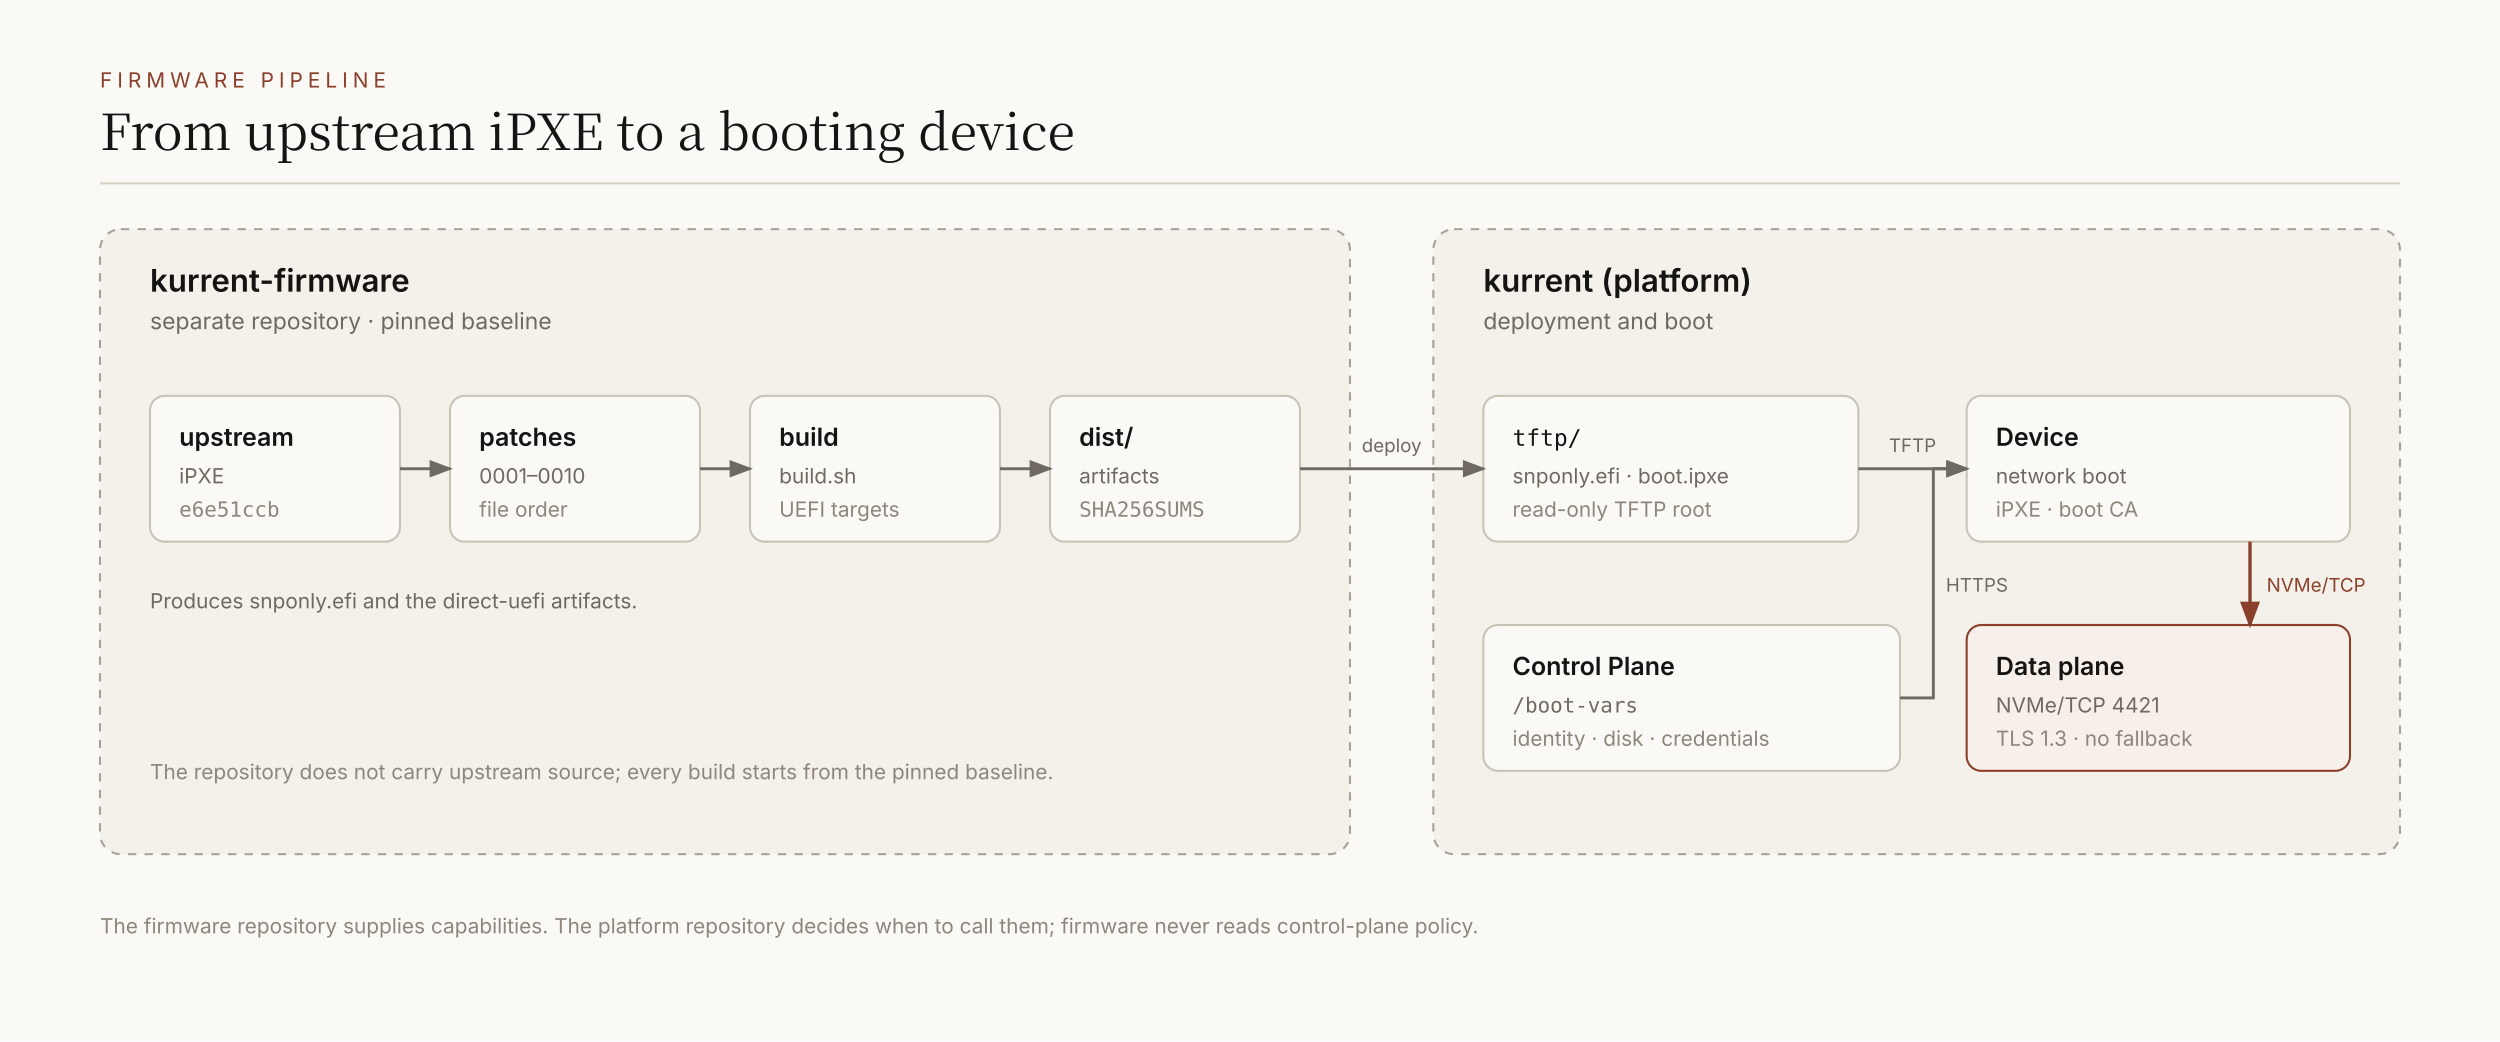
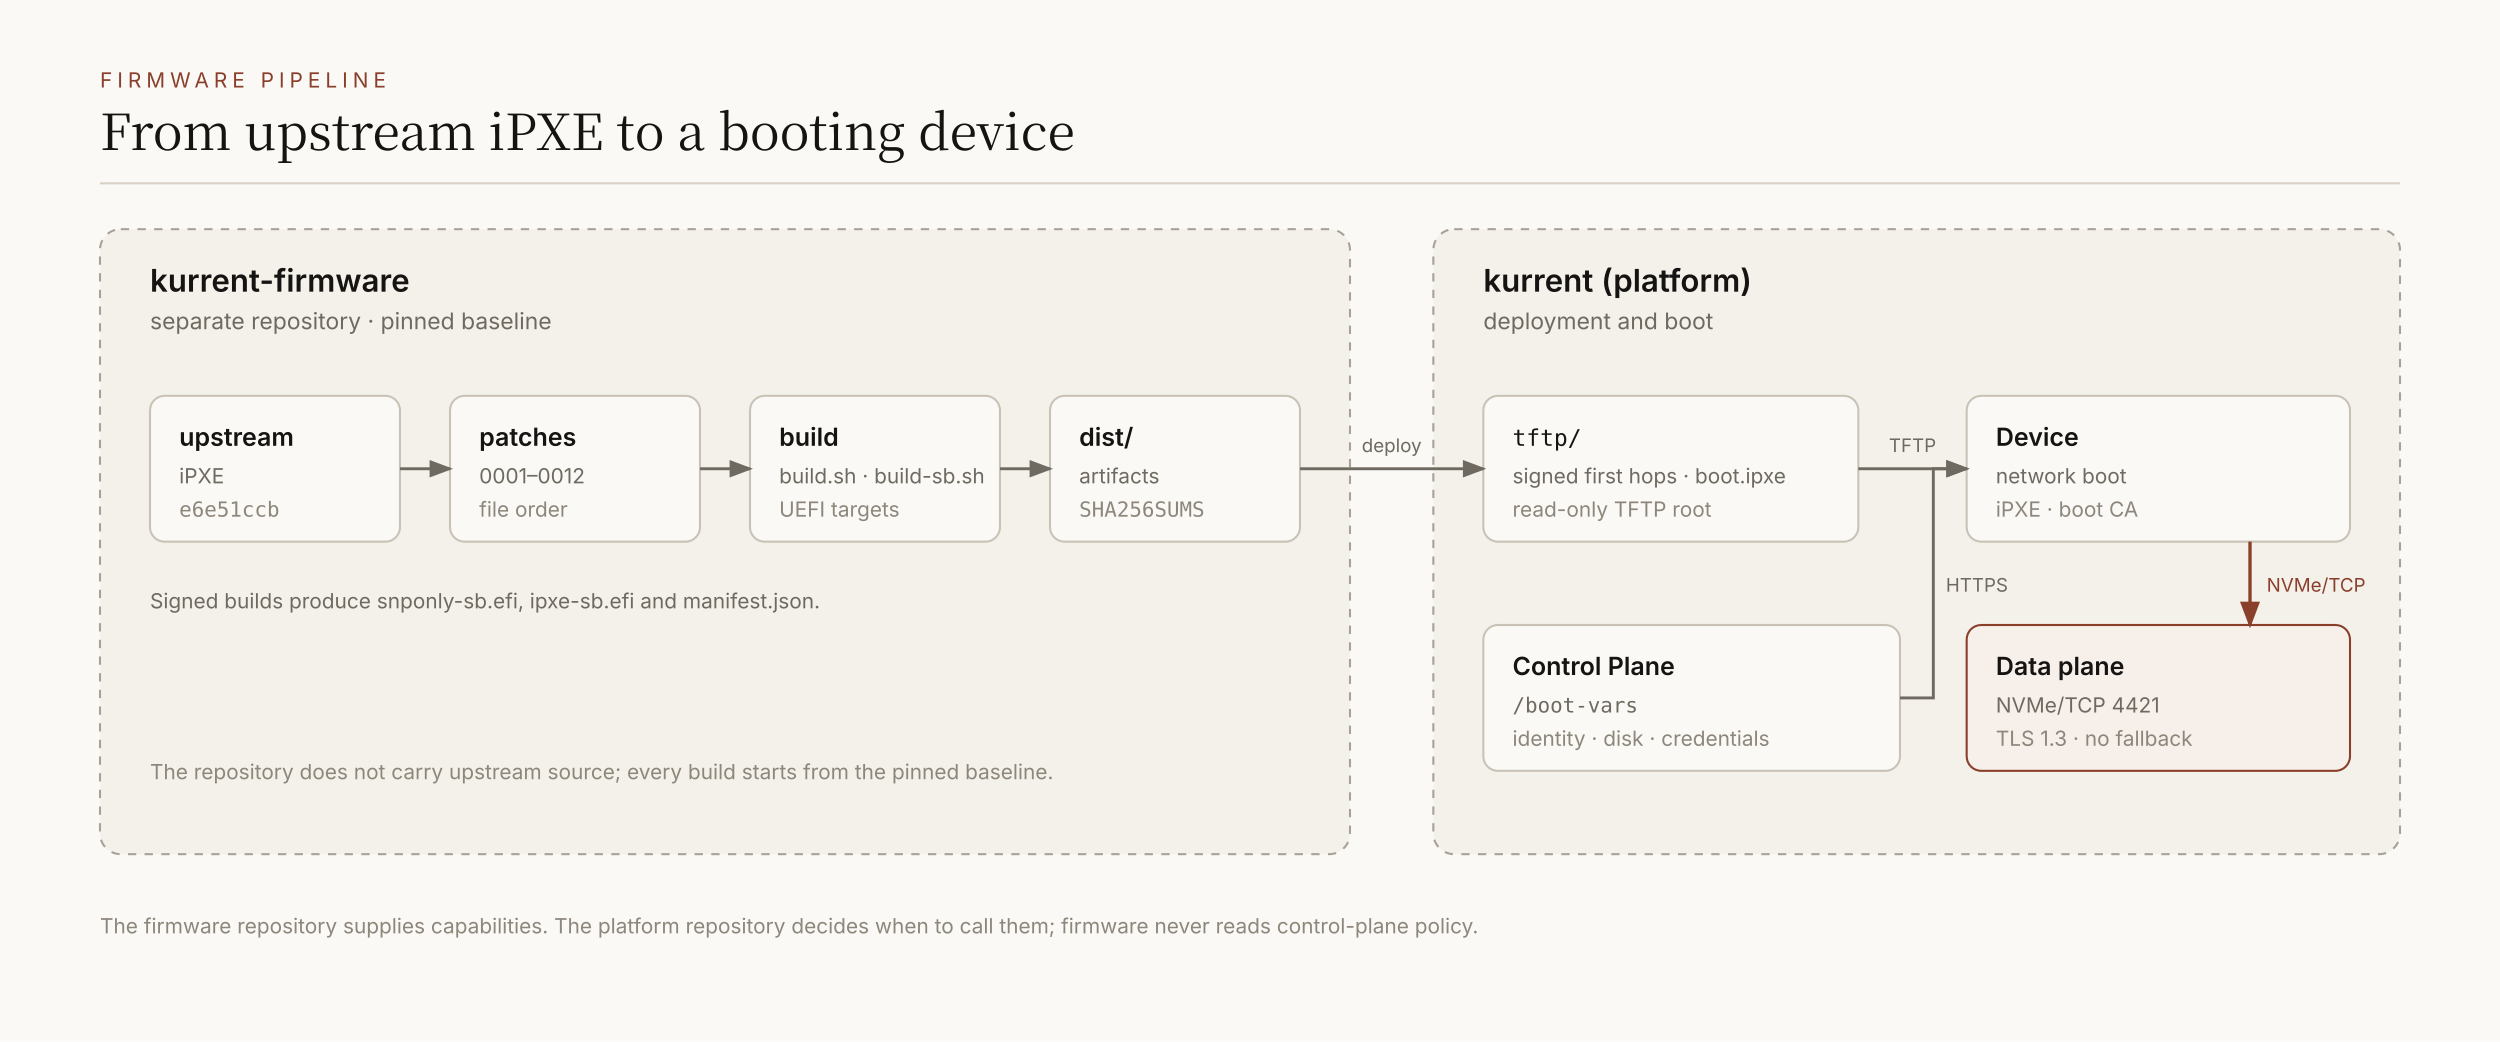
<svg xmlns="http://www.w3.org/2000/svg" viewBox="0 0 1200 500" width="1200" height="500" role="img" aria-labelledby="firmware-title firmware-desc">
  <rect width="1200" height="500" fill="#faf9f6" />
  <defs>
    <marker id="arrow" markerWidth="8" markerHeight="8" refX="7" refY="3" orient="auto" markerUnits="strokeWidth">
      <path d="M0,0 L0,6 L8,3 z" fill="#6f6a61" />
    </marker>
    <marker id="arrow-accent" markerWidth="8" markerHeight="8" refX="7" refY="3" orient="auto" markerUnits="strokeWidth">
      <path d="M0,0 L0,6 L8,3 z" fill="#8a3f2b" />
    </marker>
  </defs>
  <g font-family="Inter, 'Noto Sans CJK SC', 'Segoe UI', sans-serif">
    <text x="48" y="42" font-size="10" letter-spacing="2.4" fill="#8a3f2b">FIRMWARE PIPELINE</text>
    <text x="48" y="72" font-family="Georgia, 'Noto Serif CJK SC', serif" font-size="24" fill="#151412">From upstream iPXE to a booting device</text>
    <line x1="48" y1="88" x2="1152" y2="88" stroke="#d8d1c5" />
    <rect x="48" y="110" width="600" height="300" rx="10" fill="#f4f1ea" stroke="#a8a197" stroke-dasharray="4 4" />
    <text x="72" y="140" font-size="15" font-weight="600" fill="#151412">kurrent-firmware</text>
    <text x="72" y="158" font-size="11" fill="#6f6a61">separate repository · pinned baseline</text>
    <rect x="72" y="190" width="120" height="70" rx="7" fill="#faf9f6" stroke="#c9c2b6" />
    <text x="86" y="214" font-size="12" font-weight="600" fill="#151412">upstream</text>
    <text x="86" y="232" font-size="10" fill="#6f6a61">iPXE</text>
    <text x="86" y="248" font-size="10" font-family="'JetBrains Mono', 'SFMono-Regular', Consolas, monospace" fill="#8d867b">e6e51ccb</text>
    <rect x="216" y="190" width="120" height="70" rx="7" fill="#faf9f6" stroke="#c9c2b6" />
    <text x="230" y="214" font-size="12" font-weight="600" fill="#151412">patches</text>
-     <text x="230" y="232" font-size="10" fill="#6f6a61">0001–0010</text>
+     <text x="230" y="232" font-size="10" fill="#6f6a61">0001–0012</text>
    <text x="230" y="248" font-size="10" fill="#8d867b">file order</text>
    <rect x="360" y="190" width="120" height="70" rx="7" fill="#faf9f6" stroke="#c9c2b6" />
    <text x="374" y="214" font-size="12" font-weight="600" fill="#151412">build</text>
-     <text x="374" y="232" font-size="10" fill="#6f6a61">build.sh</text>
+     <text x="374" y="232" font-size="10" fill="#6f6a61">build.sh · build-sb.sh</text>
    <text x="374" y="248" font-size="10" fill="#8d867b">UEFI targets</text>
    <rect x="504" y="190" width="120" height="70" rx="7" fill="#faf9f6" stroke="#c9c2b6" />
    <text x="518" y="214" font-size="12" font-weight="600" fill="#151412">dist/</text>
    <text x="518" y="232" font-size="10" fill="#6f6a61">artifacts</text>
    <text x="518" y="248" font-size="10" font-family="'JetBrains Mono', 'SFMono-Regular', Consolas, monospace" fill="#8d867b">SHA256SUMS</text>
    <line x1="192" y1="225" x2="216" y2="225" stroke="#6f6a61" stroke-width="1.4" marker-end="url(#arrow)" />
    <line x1="336" y1="225" x2="360" y2="225" stroke="#6f6a61" stroke-width="1.4" marker-end="url(#arrow)" />
    <line x1="480" y1="225" x2="504" y2="225" stroke="#6f6a61" stroke-width="1.4" marker-end="url(#arrow)" />
-     <text x="72" y="292" font-size="10" fill="#6f6a61">Produces snponly.efi and the direct-uefi artifacts.</text>
+     <text x="72" y="292" font-size="10" fill="#6f6a61">Signed builds produce snponly-sb.efi, ipxe-sb.efi and manifest.json.</text>
    <text x="72" y="374" font-size="10" fill="#8d867b">The repository does not carry upstream source; every build starts from the pinned baseline.</text>
    <rect x="688" y="110" width="464" height="300" rx="10" fill="#f4f1ea" stroke="#a8a197" stroke-dasharray="4 4" />
    <text x="712" y="140" font-size="15" font-weight="600" fill="#151412">kurrent (platform)</text>
    <text x="712" y="158" font-size="11" fill="#6f6a61">deployment and boot</text>
    <rect x="712" y="190" width="180" height="70" rx="7" fill="#faf9f6" stroke="#c9c2b6" />
    <text x="726" y="214" font-size="11" font-family="'JetBrains Mono', 'SFMono-Regular', Consolas, monospace" fill="#151412">tftp/</text>
-     <text x="726" y="232" font-size="10" fill="#6f6a61">snponly.efi · boot.ipxe</text>
+     <text x="726" y="232" font-size="10" fill="#6f6a61">signed first hops · boot.ipxe</text>
    <text x="726" y="248" font-size="10" fill="#8d867b">read-only TFTP root</text>
    <rect x="944" y="190" width="184" height="70" rx="7" fill="#faf9f6" stroke="#c9c2b6" />
    <text x="958" y="214" font-size="12" font-weight="600" fill="#151412">Device</text>
    <text x="958" y="232" font-size="10" fill="#6f6a61">network boot</text>
    <text x="958" y="248" font-size="10" fill="#8d867b">iPXE · boot CA</text>
    <rect x="712" y="300" width="200" height="70" rx="7" fill="#faf9f6" stroke="#c9c2b6" />
    <text x="726" y="324" font-size="12" font-weight="600" fill="#151412">Control Plane</text>
    <text x="726" y="342" font-size="10" font-family="'JetBrains Mono', 'SFMono-Regular', Consolas, monospace" fill="#6f6a61">/boot-vars</text>
    <text x="726" y="358" font-size="10" fill="#8d867b">identity · disk · credentials</text>
    <rect x="944" y="300" width="184" height="70" rx="7" fill="#f7efe9" stroke="#8a3f2b" />
    <text x="958" y="324" font-size="12" font-weight="600" fill="#151412">Data plane</text>
    <text x="958" y="342" font-size="10" fill="#6f6a61">NVMe/TCP 4421</text>
    <text x="958" y="358" font-size="10" fill="#8d867b">TLS 1.3 · no fallback</text>
    <line x1="624" y1="225" x2="712" y2="225" stroke="#6f6a61" stroke-width="1.4" marker-end="url(#arrow)" />
    <text x="668" y="217" font-size="9" text-anchor="middle" fill="#6f6a61">deploy</text>
    <line x1="892" y1="225" x2="944" y2="225" stroke="#6f6a61" stroke-width="1.4" marker-end="url(#arrow)" />
    <text x="918" y="217" font-size="9" text-anchor="middle" fill="#6f6a61">TFTP</text>
    <path d="M912 335 H928 V225 H944" fill="none" stroke="#6f6a61" stroke-width="1.4" marker-end="url(#arrow)" />
    <text x="934" y="284" font-size="9" fill="#6f6a61">HTTPS</text>
    <line x1="1080" y1="260" x2="1080" y2="300" stroke="#8a3f2b" stroke-width="1.6" marker-end="url(#arrow-accent)" />
    <text x="1088" y="284" font-size="9" fill="#8a3f2b">NVMe/TCP</text>
    <text x="48" y="448" font-size="10" fill="#8d867b">The firmware repository supplies capabilities. The platform repository decides when to call them; firmware never reads control-plane policy.</text>
  </g>
</svg>
